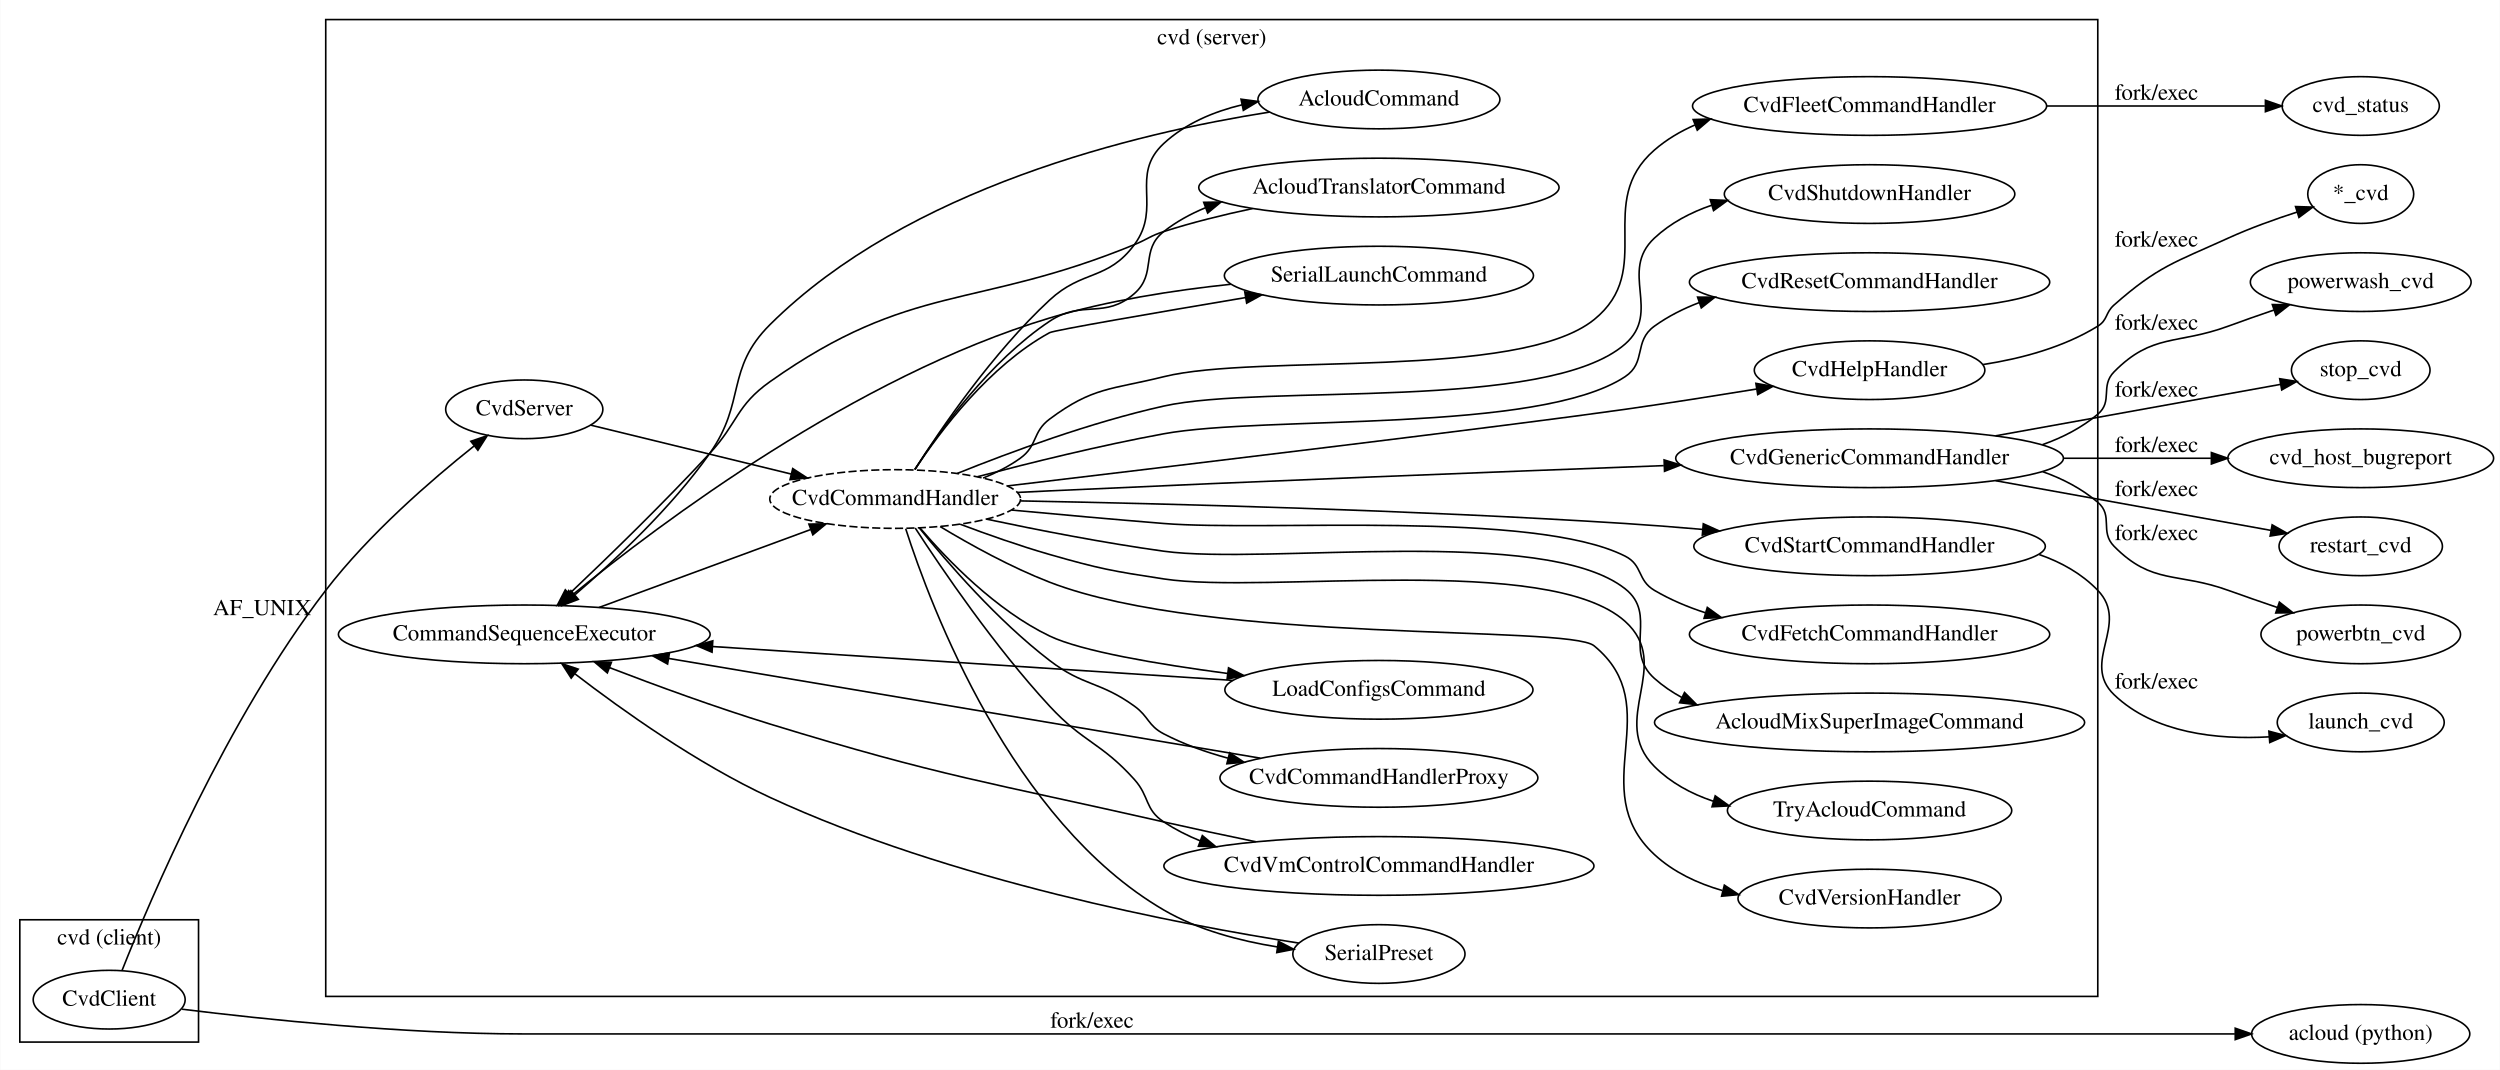
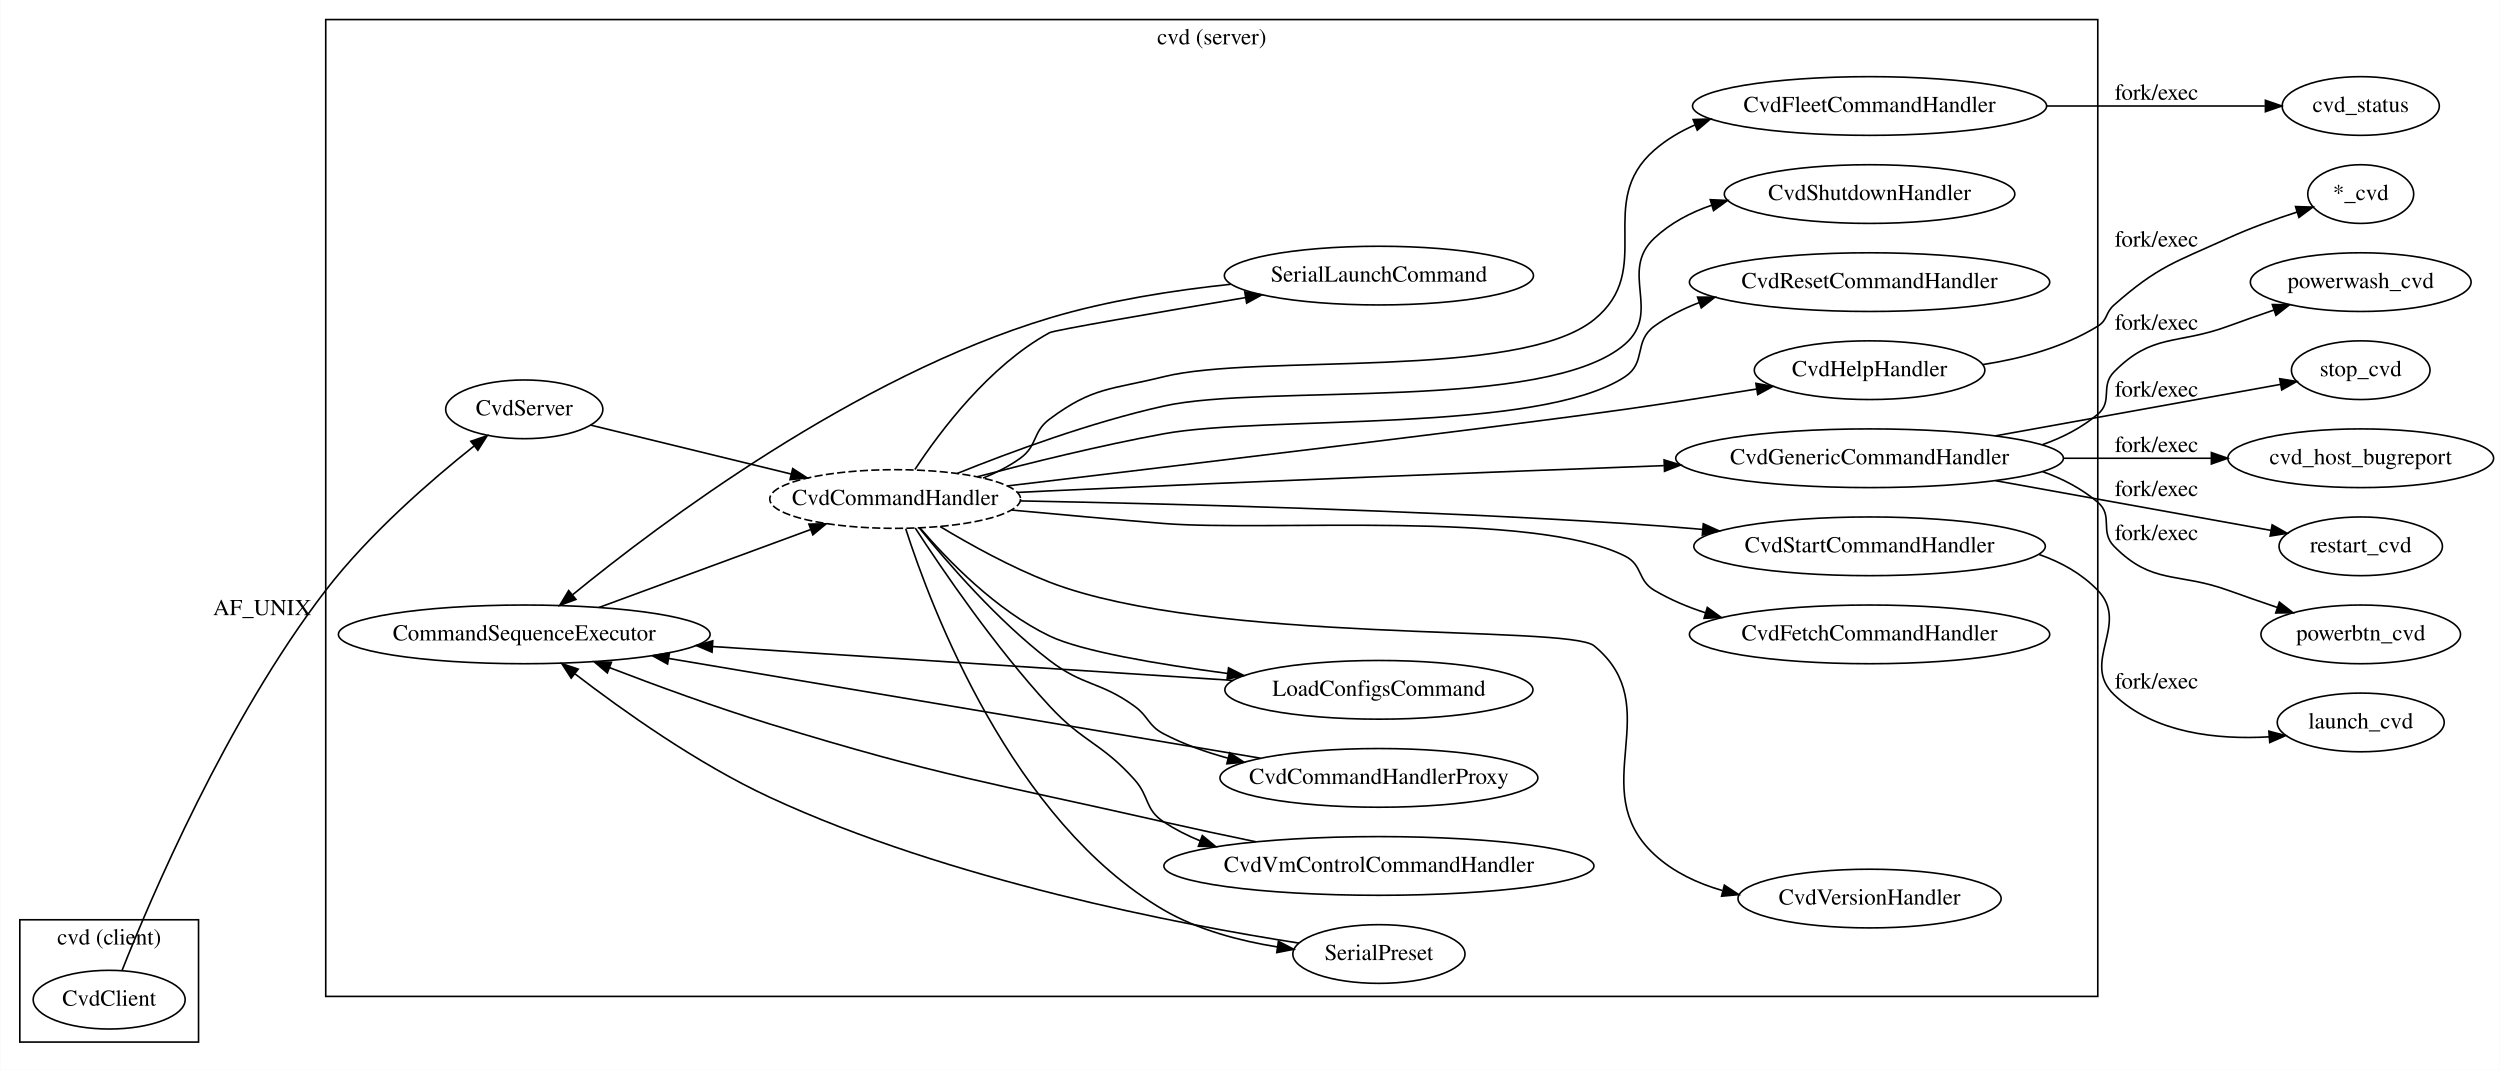
<svg xmlns="http://www.w3.org/2000/svg" width="1533pt" height="656pt" viewBox="0.00 0.00 1532.70 656.00">
  <g id="graph0" class="graph" transform="scale(1 1) rotate(0) translate(4 652)">
    <polygon fill="white" stroke="transparent" points="-4,4 -4,-652 1528.7,-652 1528.7,4 -4,4" />
    <g id="clust1" class="cluster">
      <polygon fill="none" stroke="black" points="8,-13 8,-88 117.59,-88 117.59,-13 8,-13" />
      <text text-anchor="middle" x="62.8" y="-72.8" font-family="Times,serif" font-size="14.00">cvd (client)</text>
    </g>
    <g id="clust2" class="cluster">
      <polygon fill="none" stroke="black" points="195.59,-41 195.59,-640 1282.21,-640 1282.21,-41 195.59,-41" />
      <text text-anchor="middle" x="738.9" y="-624.8" font-family="Times,serif" font-size="14.00">cvd (server)</text>
    </g>
    <g id="node1" class="node">
      <ellipse fill="none" stroke="black" cx="62.8" cy="-39" rx="46.59" ry="18" />
      <text text-anchor="middle" x="62.8" y="-35.3" font-family="Times,serif" font-size="14.00">CvdClient</text>
    </g>
    <g id="node2" class="node">
      <ellipse fill="none" stroke="black" cx="317.33" cy="-401" rx="48.19" ry="18" />
      <text text-anchor="middle" x="317.33" y="-397.3" font-family="Times,serif" font-size="14.00">CvdServer</text>
    </g>
    <g id="edge1" class="edge">
      <path fill="none" stroke="black" d="M70.7,-56.95C87.73,-99.92 134.84,-210.99 195.59,-290 222.21,-324.63 260.28,-357.61 286.52,-378.49" />
      <polygon fill="black" stroke="black" points="284.57,-381.41 294.6,-384.83 288.89,-375.9 284.57,-381.41" />
      <text text-anchor="middle" x="156.59" y="-274.8" font-family="Times,serif" font-size="14.00">AF_UNIX</text>
    </g>
-     <g id="node30" class="node">
-       <ellipse fill="none" stroke="black" cx="1443.45" cy="-18" rx="66.89" ry="18" />
-       <text text-anchor="middle" x="1443.45" y="-14.3" font-family="Times,serif" font-size="14.00">acloud (python)</text>
-     </g>
-     <g id="edge2" class="edge">
-       <path fill="none" stroke="black" d="M107.5,-33.15C157.78,-26.94 242.86,-18 316.33,-18 316.33,-18 316.33,-18 1143.27,-18 1219.13,-18 1305.81,-18 1366.28,-18" />
-       <polygon fill="black" stroke="black" points="1366.5,-21.5 1376.5,-18 1366.5,-14.5 1366.5,-21.5" />
-       <text text-anchor="middle" x="665.46" y="-21.8" font-family="Times,serif" font-size="14.00">fork/exec</text>
-     </g>
    <g id="node3" class="node">
      <ellipse fill="none" stroke="black" stroke-dasharray="5,2" cx="544.76" cy="-346" rx="76.89" ry="18" />
      <text text-anchor="middle" x="544.76" y="-342.3" font-family="Times,serif" font-size="14.00">CvdCommandHandler</text>
    </g>
    <g id="edge3" class="edge">
      <path fill="none" stroke="black" d="M358.12,-391.29C392.14,-382.99 441.71,-370.9 481.06,-361.3" />
      <polygon fill="black" stroke="black" points="481.95,-364.68 490.84,-358.91 480.29,-357.88 481.95,-364.68" />
    </g>
-     <g id="node5" class="node">
-       <ellipse fill="none" stroke="black" cx="1142.27" cy="-209" rx="131.88" ry="18" />
-       <text text-anchor="middle" x="1142.27" y="-205.3" font-family="Times,serif" font-size="14.00">AcloudMixSuperImageCommand</text>
-     </g>
-     <g id="edge7" class="edge">
-       <path fill="none" stroke="black" d="M600.82,-333.64C632.46,-326.94 673.03,-319.03 709.46,-314 771.94,-305.38 942.81,-330.06 992.33,-291 1012.53,-275.07 991.15,-253.13 1010.33,-236 1015.45,-231.43 1021.13,-227.55 1027.18,-224.28" />
-       <polygon fill="black" stroke="black" points="1028.8,-227.38 1036.28,-219.89 1025.75,-221.08 1028.8,-227.38" />
-     </g>
    <g id="node6" class="node">
      <ellipse fill="none" stroke="black" cx="1142.27" cy="-263" rx="110.48" ry="18" />
      <text text-anchor="middle" x="1142.27" y="-259.3" font-family="Times,serif" font-size="14.00">CvdFetchCommandHandler</text>
    </g>
    <g id="edge9" class="edge">
      <path fill="none" stroke="black" d="M616.24,-339.22C645.12,-336.52 678.88,-333.48 709.46,-331 772.27,-325.9 936.05,-339.34 992.33,-311 1003.31,-305.47 999.75,-296.24 1010.33,-290 1020,-284.3 1030.68,-279.79 1041.66,-276.23" />
      <polygon fill="black" stroke="black" points="1042.78,-279.54 1051.36,-273.33 1040.77,-272.84 1042.78,-279.54" />
    </g>
    <g id="node7" class="node">
      <ellipse fill="none" stroke="black" cx="1142.27" cy="-587" rx="108.58" ry="18" />
      <text text-anchor="middle" x="1142.27" y="-583.3" font-family="Times,serif" font-size="14.00">CvdFleetCommandHandler</text>
    </g>
    <g id="edge10" class="edge">
      <path fill="none" stroke="black" d="M598.68,-358.84C606.72,-362.08 614.6,-366.07 621.46,-371 632.29,-378.78 628.77,-387.02 639.46,-395 666.05,-414.86 677.25,-412.99 709.46,-421 766.86,-435.28 927.35,-418.79 973.33,-456 1011.47,-486.87 973.33,-527.79 1010.33,-560 1017.68,-566.39 1026.13,-571.41 1035.12,-575.34" />
      <polygon fill="black" stroke="black" points="1034.09,-578.69 1044.68,-579.05 1036.62,-572.17 1034.09,-578.69" />
    </g>
    <g id="node8" class="node">
      <ellipse fill="none" stroke="black" cx="1142.27" cy="-425" rx="70.69" ry="18" />
      <text text-anchor="middle" x="1142.27" y="-421.3" font-family="Times,serif" font-size="14.00">CvdHelpHandler</text>
    </g>
    <g id="edge13" class="edge">
      <path fill="none" stroke="black" d="M613.68,-354.05C719.98,-366.7 920.89,-390.85 992.33,-401 1018.77,-404.76 1047.78,-409.33 1073.11,-413.47" />
      <polygon fill="black" stroke="black" points="1072.56,-416.93 1082.99,-415.09 1073.69,-410.02 1072.56,-416.93" />
    </g>
    <g id="node9" class="node">
      <ellipse fill="none" stroke="black" cx="1142.27" cy="-371" rx="118.88" ry="18" />
      <text text-anchor="middle" x="1142.27" y="-367.3" font-family="Times,serif" font-size="14.00">CvdGenericCommandHandler</text>
    </g>
    <g id="edge11" class="edge">
      <path fill="none" stroke="black" d="M619.66,-350.04C626.36,-350.37 633.03,-350.7 639.46,-351 767.76,-356.98 914.57,-362.7 1016.11,-366.48" />
      <polygon fill="black" stroke="black" points="1016.28,-369.99 1026.4,-366.86 1016.54,-362.99 1016.28,-369.99" />
    </g>
    <g id="node10" class="node">
      <ellipse fill="none" stroke="black" cx="1142.27" cy="-479" rx="110.48" ry="18" />
      <text text-anchor="middle" x="1142.27" y="-475.3" font-family="Times,serif" font-size="14.00">CvdResetCommandHandler</text>
    </g>
    <g id="edge15" class="edge">
      <path fill="none" stroke="black" d="M595.23,-359.68C627.54,-368.22 670.76,-378.9 709.46,-386 771.76,-397.43 939.49,-386.08 992.33,-421 1005.63,-429.78 997.41,-442.69 1010.33,-452 1018.68,-458.01 1028.07,-462.75 1037.88,-466.48" />
      <polygon fill="black" stroke="black" points="1036.8,-469.81 1047.4,-469.75 1039.08,-463.19 1036.8,-469.81" />
    </g>
    <g id="node11" class="node">
      <ellipse fill="none" stroke="black" cx="1142.27" cy="-533" rx="89.08" ry="18" />
      <text text-anchor="middle" x="1142.27" y="-529.3" font-family="Times,serif" font-size="14.00">CvdShutdownHandler</text>
    </g>
    <g id="edge18" class="edge">
      <path fill="none" stroke="black" d="M582.76,-361.66C615.47,-374.83 664.81,-393.06 709.46,-403 771.37,-416.78 944.53,-399.32 992.33,-441 1014.93,-460.7 988.44,-485.52 1010.33,-506 1020.29,-515.31 1032.57,-521.77 1045.59,-526.2" />
      <polygon fill="black" stroke="black" points="1044.59,-529.56 1055.17,-529.08 1046.6,-522.85 1044.59,-529.56" />
    </g>
    <g id="node12" class="node">
      <ellipse fill="none" stroke="black" cx="1142.27" cy="-317" rx="107.78" ry="18" />
      <text text-anchor="middle" x="1142.27" y="-313.3" font-family="Times,serif" font-size="14.00">CvdStartCommandHandler</text>
    </g>
    <g id="edge19" class="edge">
      <path fill="none" stroke="black" d="M621.69,-344.84C710.6,-343.16 862.28,-339.29 992.33,-331 1007.64,-330.02 1023.82,-328.75 1039.64,-327.38" />
      <polygon fill="black" stroke="black" points="1040.32,-330.83 1049.97,-326.46 1039.7,-323.86 1040.32,-330.83" />
    </g>
    <g id="node13" class="node">
      <ellipse fill="none" stroke="black" cx="1142.27" cy="-101" rx="80.69" ry="18" />
      <text text-anchor="middle" x="1142.27" y="-97.3" font-family="Times,serif" font-size="14.00">CvdVersionHandler</text>
    </g>
    <g id="edge20" class="edge">
      <path fill="none" stroke="black" d="M572.33,-329.11C590.62,-318.1 615.79,-304.14 639.46,-295 738.45,-256.79 957.51,-268.96 973.33,-256 1019.15,-218.48 966.86,-168.21 1010.33,-128 1021.94,-117.27 1036.63,-110.34 1051.95,-105.94" />
      <polygon fill="black" stroke="black" points="1053.23,-109.23 1062.08,-103.41 1051.53,-102.44 1053.23,-109.23" />
    </g>
-     <g id="node14" class="node">
-       <ellipse fill="none" stroke="black" cx="1142.27" cy="-155" rx="87.18" ry="18" />
-       <text text-anchor="middle" x="1142.27" y="-151.3" font-family="Times,serif" font-size="14.00">TryAcloudCommand</text>
-     </g>
-     <g id="edge4" class="edge">
-       <path fill="none" stroke="black" d="M584.58,-330.56C601.29,-324.27 621.16,-317.25 639.46,-312 670.04,-303.22 678,-301.8 709.46,-297 771.86,-287.48 945.36,-313.17 992.33,-271 1022.37,-244.04 981.85,-210.59 1010.33,-182 1020.29,-172.01 1032.89,-165.24 1046.32,-160.73" />
-       <polygon fill="black" stroke="black" points="1047.62,-164 1056.23,-157.82 1045.65,-157.28 1047.62,-164" />
-     </g>
-     <g id="node15" class="node">
-       <ellipse fill="none" stroke="black" cx="841.4" cy="-591" rx="74.19" ry="18" />
-       <text text-anchor="middle" x="841.4" y="-587.3" font-family="Times,serif" font-size="14.00">AcloudCommand</text>
-     </g>
-     <g id="edge6" class="edge">
-       <path fill="none" stroke="black" d="M556.85,-364.08C572.92,-389.33 604.59,-435.68 639.46,-468 659.71,-486.77 675.03,-479.8 691.46,-502 708.53,-525.06 688.38,-544.53 709.46,-564 722.69,-576.23 739.94,-583.52 757.55,-587.75" />
-       <polygon fill="black" stroke="black" points="756.84,-591.18 767.35,-589.79 758.27,-584.32 756.84,-591.18" />
-     </g>
-     <g id="node16" class="node">
-       <ellipse fill="none" stroke="black" cx="841.4" cy="-537" rx="110.48" ry="18" />
-       <text text-anchor="middle" x="841.4" y="-533.3" font-family="Times,serif" font-size="14.00">AcloudTranslatorCommand</text>
-     </g>
-     <g id="edge5" class="edge">
-       <path fill="none" stroke="black" d="M556.79,-364.14C572.34,-388.25 602.92,-430.62 639.46,-455 659.68,-468.49 673.21,-455.93 691.46,-472 705.48,-484.35 694.76,-498.46 709.46,-510 717.11,-516.01 725.77,-520.78 734.9,-524.55" />
-       <polygon fill="black" stroke="black" points="733.97,-527.94 744.56,-528.12 736.4,-521.37 733.97,-527.94" />
-     </g>
    <g id="node17" class="node">
      <ellipse fill="none" stroke="black" cx="841.4" cy="-175" rx="97.48" ry="18" />
      <text text-anchor="middle" x="841.4" y="-171.3" font-family="Times,serif" font-size="14.00">CvdCommandHandlerProxy</text>
    </g>
    <g id="edge12" class="edge">
      <path fill="none" stroke="black" d="M559.57,-328.27C576.68,-307.09 607.52,-271.46 639.46,-247 660.3,-231.04 670.18,-234.37 691.46,-219 700.38,-212.56 699.7,-207.08 709.46,-202 721.63,-195.66 735.17,-190.81 748.79,-187.1" />
      <polygon fill="black" stroke="black" points="749.87,-190.43 758.71,-184.59 748.16,-183.65 749.87,-190.43" />
    </g>
    <g id="node18" class="node">
      <ellipse fill="none" stroke="black" cx="841.4" cy="-121" rx="131.88" ry="18" />
      <text text-anchor="middle" x="841.4" y="-117.3" font-family="Times,serif" font-size="14.00">CvdVmControlCommandHandler</text>
    </g>
    <g id="edge8" class="edge">
      <path fill="none" stroke="black" d="M557.06,-328.21C573.61,-302.75 606.15,-255 639.46,-219 660.21,-196.56 671.04,-196.74 691.46,-174 700.85,-163.54 697.74,-155.75 709.46,-148 716.42,-143.4 724,-139.56 731.9,-136.35" />
      <polygon fill="black" stroke="black" points="733.13,-139.63 741.3,-132.88 730.7,-133.06 733.13,-139.63" />
    </g>
    <g id="node19" class="node">
      <ellipse fill="none" stroke="black" cx="841.4" cy="-229" rx="94.48" ry="18" />
      <text text-anchor="middle" x="841.4" y="-225.3" font-family="Times,serif" font-size="14.00">LoadConfigsCommand</text>
    </g>
    <g id="edge14" class="edge">
      <path fill="none" stroke="black" d="M559.93,-328.32C576.71,-308.71 606.56,-277.77 639.46,-262 658.87,-252.7 705.27,-244.78 748.6,-239.03" />
      <polygon fill="black" stroke="black" points="749.19,-242.49 758.66,-237.73 748.29,-235.54 749.19,-242.49" />
    </g>
    <g id="node20" class="node">
      <ellipse fill="none" stroke="black" cx="841.4" cy="-483" rx="94.78" ry="18" />
      <text text-anchor="middle" x="841.4" y="-479.3" font-family="Times,serif" font-size="14.00">SerialLaunchCommand</text>
    </g>
    <g id="edge16" class="edge">
      <path fill="none" stroke="black" d="M556.88,-364.11C572.31,-387.57 602.53,-427.82 639.46,-448 642.24,-449.52 704.9,-460.31 759.51,-469.51" />
      <polygon fill="black" stroke="black" points="759.15,-473 769.59,-471.21 760.31,-466.1 759.15,-473" />
    </g>
    <g id="node21" class="node">
      <ellipse fill="none" stroke="black" cx="841.4" cy="-67" rx="52.79" ry="18" />
      <text text-anchor="middle" x="841.4" y="-63.3" font-family="Times,serif" font-size="14.00">SerialPreset</text>
    </g>
    <g id="edge17" class="edge">
      <path fill="none" stroke="black" d="M551.21,-327.81C566.71,-279.58 616.15,-148.38 709.46,-94 730.42,-81.78 756.09,-75.04 779.14,-71.34" />
      <polygon fill="black" stroke="black" points="779.78,-74.79 789.17,-69.89 778.77,-67.86 779.78,-74.79" />
    </g>
    <g id="node4" class="node">
      <ellipse fill="none" stroke="black" cx="317.33" cy="-263" rx="113.98" ry="18" />
      <text text-anchor="middle" x="317.33" y="-259.3" font-family="Times,serif" font-size="14.00">CommandSequenceExecutor</text>
    </g>
    <g id="edge28" class="edge">
      <path fill="none" stroke="black" d="M363.14,-279.5C400.55,-293.27 453.86,-312.9 492.87,-327.26" />
      <polygon fill="black" stroke="black" points="491.87,-330.62 502.46,-330.79 494.28,-324.05 491.87,-330.62" />
-     </g>
-     <g id="edge22" class="edge">
-       <path fill="none" stroke="black" d="M348.5,-287.39C373.06,-308.41 407.42,-340.55 431.07,-374 453.46,-405.65 440.56,-425.68 468.07,-453 552.45,-536.79 692.17,-570.32 774.33,-583.28" />
-       <polygon fill="black" stroke="black" points="350.47,-284.48 340.57,-280.71 345.96,-289.83 350.47,-284.48" />
-     </g>
-     <g id="edge21" class="edge">
-       <path fill="none" stroke="black" d="M345.08,-287.97C368.37,-310.03 402.76,-343.38 431.07,-374 448.42,-392.76 447.21,-403.24 468.07,-418 554.67,-479.25 593.31,-461.78 691.46,-502 699.56,-505.32 701.12,-507.32 709.46,-510 726.81,-515.57 745.83,-520.27 763.86,-524.1" />
-       <polygon fill="black" stroke="black" points="347.3,-285.25 337.63,-280.94 342.5,-290.34 347.3,-285.25" />
    </g>
    <g id="edge23" class="edge">
      <path fill="none" stroke="black" d="M405.89,-248.24C507.78,-231.07 674.1,-203.03 768.68,-187.09" />
      <polygon fill="black" stroke="black" points="405.21,-244.81 395.93,-249.92 406.37,-251.71 405.21,-244.81" />
    </g>
    <g id="edge27" class="edge">
      <path fill="none" stroke="black" d="M369.61,-242.6C398.31,-231.58 434.89,-218.19 468.07,-208 573.75,-175.56 601.66,-172.5 709.46,-148 727.68,-143.86 747.39,-139.65 765.85,-135.83" />
      <polygon fill="black" stroke="black" points="368.26,-239.37 360.19,-246.24 370.78,-245.9 368.26,-239.37" />
    </g>
    <g id="edge24" class="edge">
      <path fill="none" stroke="black" d="M432.76,-255.55C528.76,-249.3 663.89,-240.49 751.81,-234.77" />
      <polygon fill="black" stroke="black" points="432.48,-252.06 422.72,-256.2 432.93,-259.04 432.48,-252.06" />
    </g>
    <g id="edge26" class="edge">
      <path fill="none" stroke="black" d="M347.06,-287.38C400.46,-331.01 520.45,-421.2 639.46,-457 675,-467.69 715.37,-473.98 750.56,-477.69" />
      <polygon fill="black" stroke="black" points="349.01,-284.45 339.07,-280.79 344.56,-289.86 349.01,-284.45" />
    </g>
    <g id="edge25" class="edge">
      <path fill="none" stroke="black" d="M348.46,-238.76C377.57,-216.37 423.66,-183.56 468.07,-163 578.17,-112.02 719.6,-85.04 792.39,-73.68" />
      <polygon fill="black" stroke="black" points="346.1,-236.16 340.36,-245.06 350.4,-241.69 346.1,-236.16" />
    </g>
    <g id="node27" class="node">
      <ellipse fill="none" stroke="black" cx="1443.45" cy="-587" rx="48.19" ry="18" />
      <text text-anchor="middle" x="1443.45" y="-583.3" font-family="Times,serif" font-size="14.00">cvd_status</text>
    </g>
    <g id="edge34" class="edge">
      <path fill="none" stroke="black" d="M1250.86,-587C1296.03,-587 1346.77,-587 1384.67,-587" />
      <polygon fill="black" stroke="black" points="1385.01,-590.5 1395.01,-587 1385.01,-583.5 1385.01,-590.5" />
      <text text-anchor="middle" x="1318.21" y="-590.8" font-family="Times,serif" font-size="14.00">fork/exec</text>
    </g>
    <g id="node26" class="node">
      <ellipse fill="none" stroke="black" cx="1443.45" cy="-533" rx="32.49" ry="18" />
      <text text-anchor="middle" x="1443.45" y="-529.3" font-family="Times,serif" font-size="14.00">*_cvd</text>
    </g>
    <g id="edge33" class="edge">
      <path fill="none" stroke="black" d="M1211.89,-428.47C1235.53,-432.14 1261.31,-439.08 1282.21,-452 1288.41,-455.83 1286.74,-460.18 1292.21,-465 1319.26,-488.84 1329.4,-491.06 1362.21,-506 1375.67,-512.13 1390.94,-517.61 1404.52,-522" />
      <polygon fill="black" stroke="black" points="1403.47,-525.34 1414.06,-525.01 1405.57,-518.66 1403.47,-525.34" />
      <text text-anchor="middle" x="1318.21" y="-500.8" font-family="Times,serif" font-size="14.00">fork/exec</text>
    </g>
    <g id="node23" class="node">
      <ellipse fill="none" stroke="black" cx="1443.45" cy="-317" rx="50.09" ry="18" />
      <text text-anchor="middle" x="1443.45" y="-313.3" font-family="Times,serif" font-size="14.00">restart_cvd</text>
    </g>
    <g id="edge30" class="edge">
      <path fill="none" stroke="black" d="M1219.54,-357.23C1272.28,-347.71 1341.18,-335.28 1388.34,-326.77" />
      <polygon fill="black" stroke="black" points="1389.13,-330.18 1398.35,-324.96 1387.89,-323.29 1389.13,-330.18" />
      <text text-anchor="middle" x="1318.21" y="-347.8" font-family="Times,serif" font-size="14.00">fork/exec</text>
    </g>
    <g id="node24" class="node">
      <ellipse fill="none" stroke="black" cx="1443.45" cy="-263" rx="61.19" ry="18" />
      <text text-anchor="middle" x="1443.45" y="-259.3" font-family="Times,serif" font-size="14.00">powerbtn_cvd</text>
    </g>
    <g id="edge31" class="edge">
      <path fill="none" stroke="black" d="M1248.44,-362.77C1260.73,-358.41 1272.38,-352.35 1282.21,-344 1291.97,-335.72 1283.22,-326.11 1292.21,-317 1315.63,-293.26 1330.85,-301.32 1362.21,-290 1371.85,-286.52 1382.2,-282.93 1392.15,-279.55" />
      <polygon fill="black" stroke="black" points="1393.57,-282.77 1401.92,-276.26 1391.33,-276.13 1393.57,-282.77" />
      <text text-anchor="middle" x="1318.21" y="-320.8" font-family="Times,serif" font-size="14.00">fork/exec</text>
    </g>
    <g id="node25" class="node">
      <ellipse fill="none" stroke="black" cx="1443.45" cy="-479" rx="67.69" ry="18" />
      <text text-anchor="middle" x="1443.45" y="-475.3" font-family="Times,serif" font-size="14.00">powerwash_cvd</text>
    </g>
    <g id="edge32" class="edge">
      <path fill="none" stroke="black" d="M1248.34,-379.35C1260.65,-383.69 1272.33,-389.71 1282.21,-398 1291.7,-405.95 1283.52,-415.19 1292.21,-424 1315.75,-447.85 1330.76,-440.43 1362.21,-452 1371.22,-455.31 1380.86,-458.7 1390.21,-461.89" />
      <polygon fill="black" stroke="black" points="1389.23,-465.25 1399.82,-465.15 1391.47,-458.62 1389.23,-465.25" />
      <text text-anchor="middle" x="1318.21" y="-449.8" font-family="Times,serif" font-size="14.00">fork/exec</text>
    </g>
    <g id="node28" class="node">
      <ellipse fill="none" stroke="black" cx="1443.45" cy="-425" rx="42.49" ry="18" />
      <text text-anchor="middle" x="1443.45" y="-421.3" font-family="Times,serif" font-size="14.00">stop_cvd</text>
    </g>
    <g id="edge35" class="edge">
      <path fill="none" stroke="black" d="M1219.54,-384.77C1274.54,-394.69 1347.11,-407.79 1394.27,-416.3" />
      <polygon fill="black" stroke="black" points="1393.76,-419.77 1404.22,-418.1 1395,-412.88 1393.76,-419.77" />
      <text text-anchor="middle" x="1318.21" y="-408.8" font-family="Times,serif" font-size="14.00">fork/exec</text>
    </g>
    <g id="node29" class="node">
      <ellipse fill="none" stroke="black" cx="1443.45" cy="-371" rx="81.49" ry="18" />
      <text text-anchor="middle" x="1443.45" y="-367.3" font-family="Times,serif" font-size="14.00">cvd_host_bugreport</text>
    </g>
    <g id="edge36" class="edge">
      <path fill="none" stroke="black" d="M1261.52,-371C1291.48,-371 1323.21,-371 1351.58,-371" />
      <polygon fill="black" stroke="black" points="1351.87,-374.5 1361.87,-371 1351.87,-367.5 1351.87,-374.5" />
      <text text-anchor="middle" x="1318.21" y="-374.8" font-family="Times,serif" font-size="14.00">fork/exec</text>
    </g>
    <g id="node22" class="node">
      <ellipse fill="none" stroke="black" cx="1443.45" cy="-209" rx="51.19" ry="18" />
      <text text-anchor="middle" x="1443.45" y="-205.3" font-family="Times,serif" font-size="14.00">launch_cvd</text>
    </g>
    <g id="edge29" class="edge">
      <path fill="none" stroke="black" d="M1246.3,-311.95C1259.78,-307.26 1272.32,-300.26 1282.21,-290 1302.19,-269.27 1271.43,-245.92 1292.21,-226 1316.92,-202.32 1355.43,-198.35 1387.28,-200.16" />
      <polygon fill="black" stroke="black" points="1387.12,-203.65 1397.36,-200.93 1387.66,-196.67 1387.12,-203.65" />
      <text text-anchor="middle" x="1318.21" y="-229.8" font-family="Times,serif" font-size="14.00">fork/exec</text>
    </g>
  </g>
</svg>
